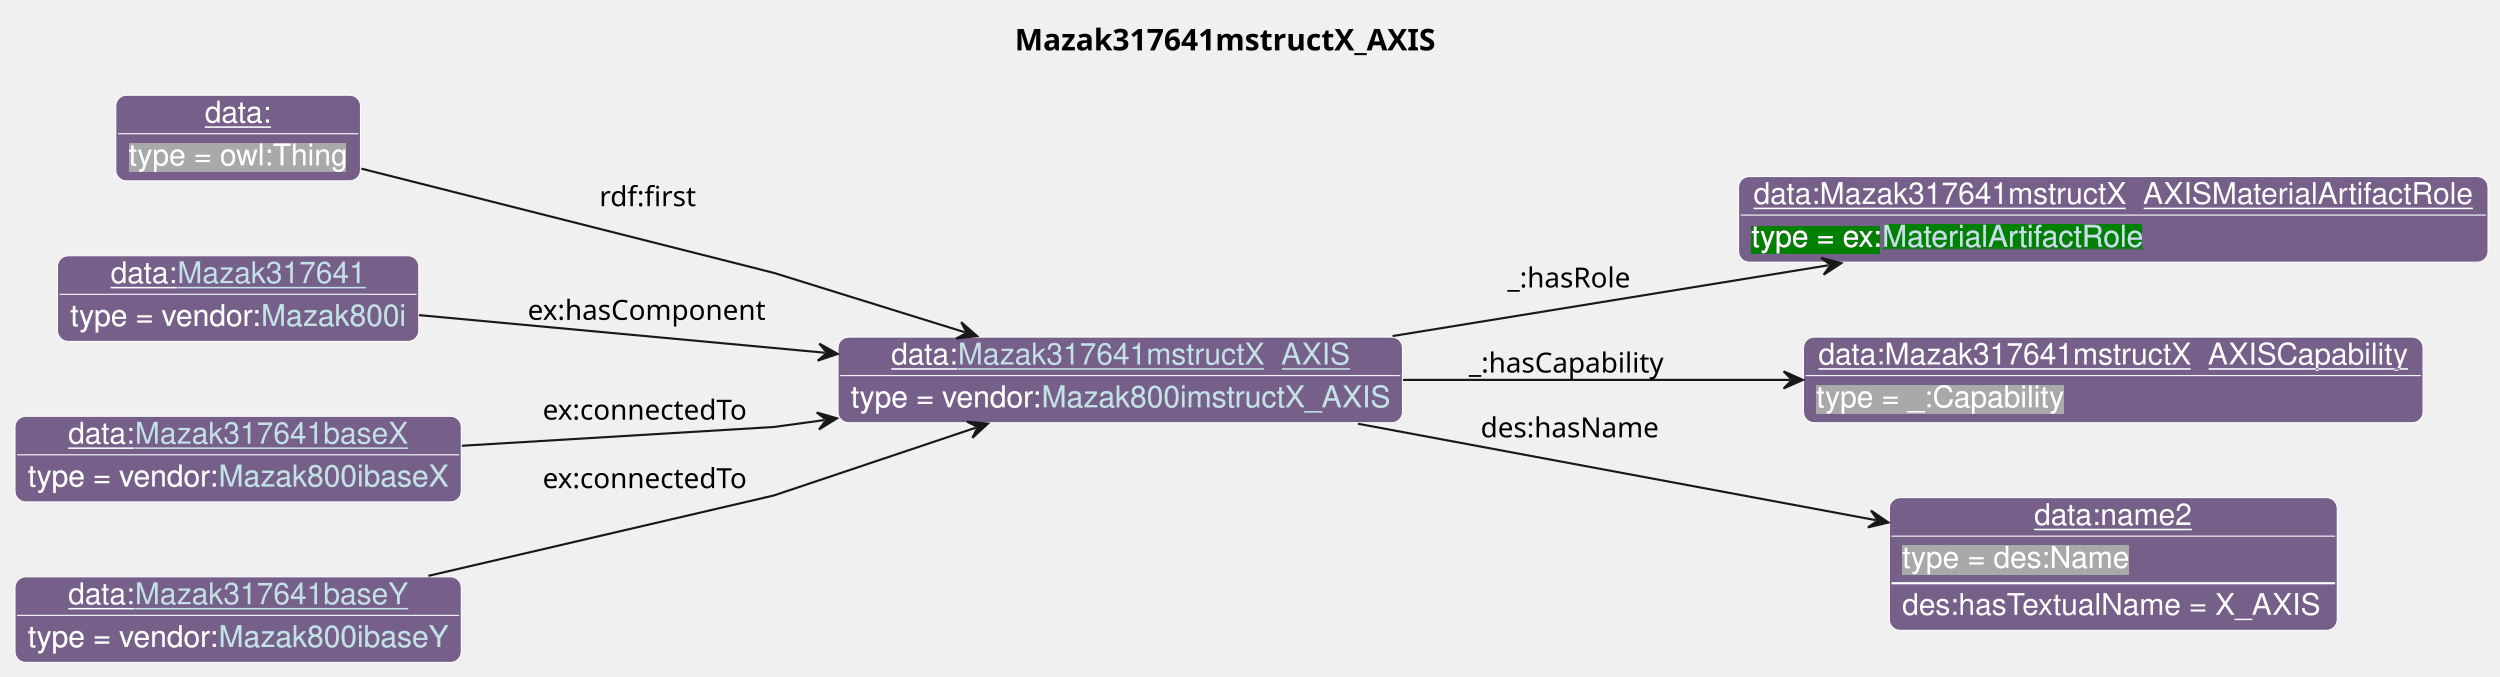
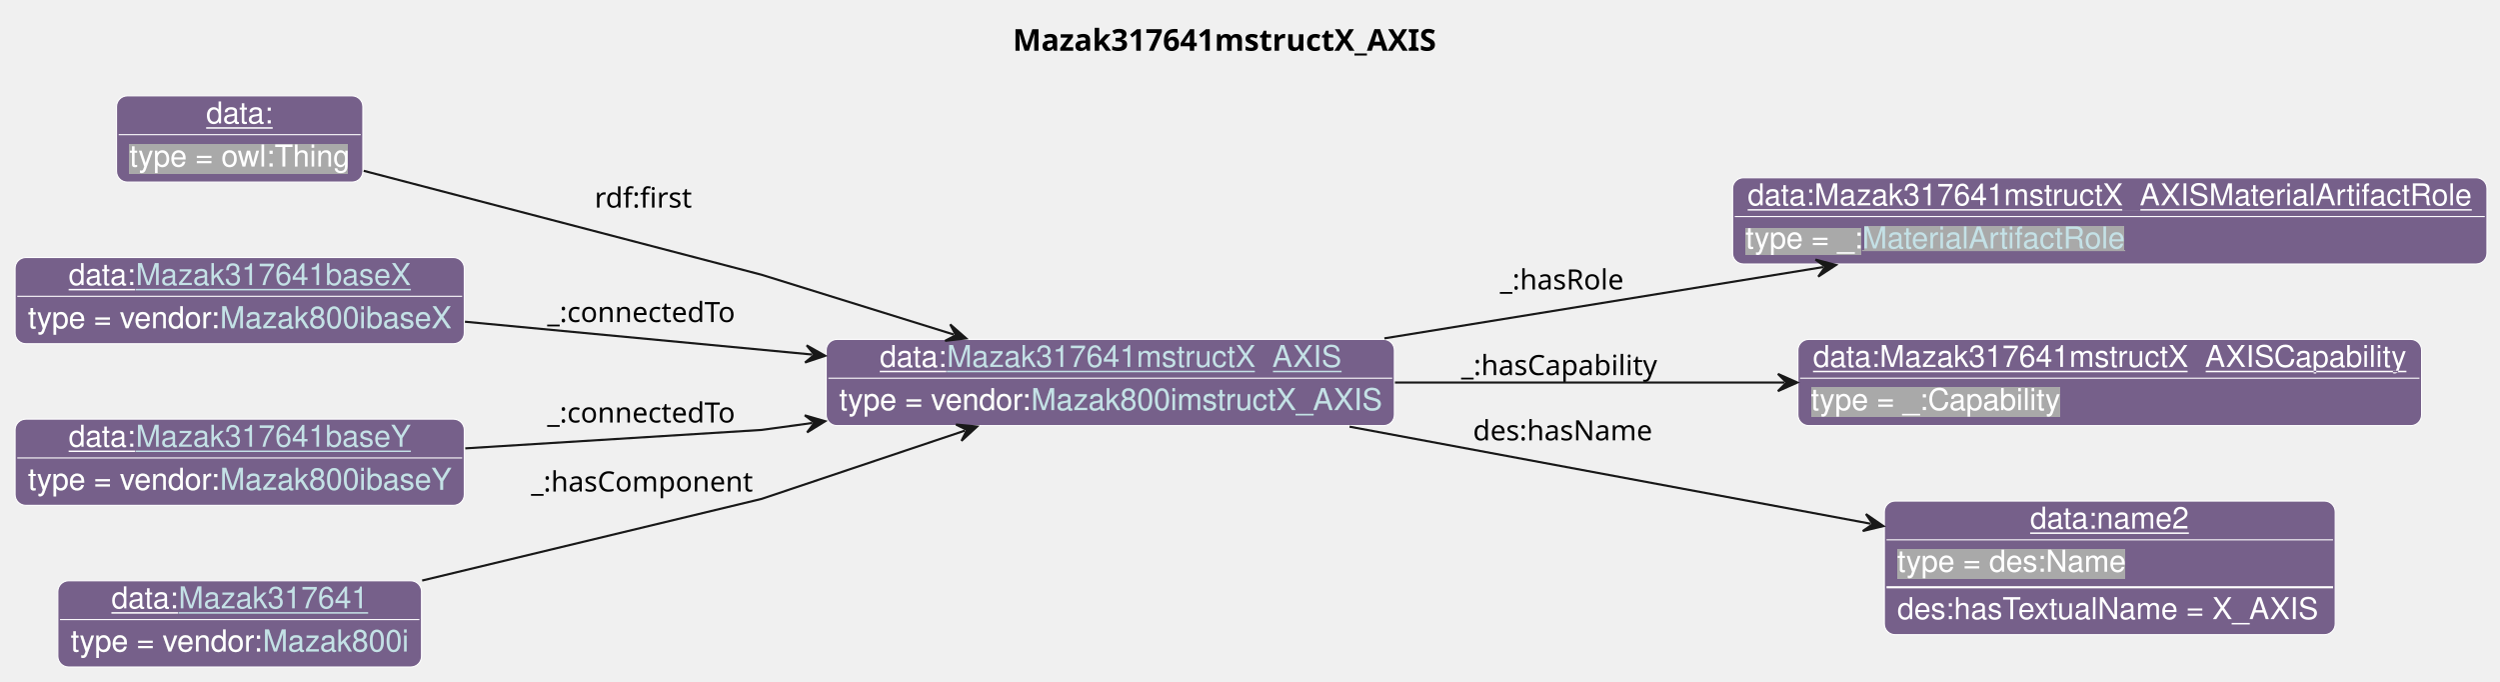
- <svg xmlns="http://www.w3.org/2000/svg" xmlns:xlink="http://www.w3.org/1999/xlink" contentStyleType="text/css" data-diagram-type="CLASS" height="316px" preserveAspectRatio="none" style="width:1168px;height:316px;background:#FFFFFF;" version="1.1" viewBox="0 0 1168 316" width="1168px" zoomAndPan="magnify">
+ <svg xmlns="http://www.w3.org/2000/svg" xmlns:xlink="http://www.w3.org/1999/xlink" contentStyleType="text/css" data-diagram-type="CLASS" height="316px" preserveAspectRatio="none" style="width:1160px;height:316px;background:#FFFFFF;" version="1.1" viewBox="0 0 1160 316" width="1160px" zoomAndPan="magnify">
  <defs>
-     <filter height="1" id="bsw8n4shhrb8a0" width="1" x="0" y="0">
+     <filter height="1" id="bdb4a9b7oexxv0" width="1" x="0" y="0">
      <feFlood flood-color="#76608A" result="flood" />
      <feComposite in="SourceGraphic" in2="flood" operator="over" />
    </filter>
-     <filter height="1" id="bsw8n4shhrb8a1" width="1" x="0" y="0">
-       <feFlood flood-color="#008000" result="flood" />
-       <feComposite in="SourceGraphic" in2="flood" operator="over" />
-     </filter>
-     <filter height="1" id="bsw8n4shhrb8a2" width="1" x="0" y="0">
+     <filter height="1" id="bdb4a9b7oexxv1" width="1" x="0" y="0">
      <feFlood flood-color="#A9A9A9" result="flood" />
      <feComposite in="SourceGraphic" in2="flood" operator="over" />
    </filter>
  </defs>
  <g>
    <g class="title" data-source-line="13">
-       <text fill="#000000" font-family="sans-serif" font-size="14" font-weight="bold" lengthAdjust="spacing" textLength="206.185" x="474.111" y="23.535">Mazak317641mstructX_AXIS</text>
+       <text fill="#000000" font-family="sans-serif" font-size="14" font-weight="bold" lengthAdjust="spacing" textLength="206.185" x="470.111" y="23.535">Mazak317641mstructX_AXIS</text>
    </g>
    <g class="entity" data-entity="o0" data-source-line="131" data-uid="ent0002" id="entity_o0">
-       <rect fill="#76608A" height="40" rx="5" ry="5" style="stroke:#FFFFFF;stroke-width:0.5;" width="263.733" x="391.51" y="157.488" />
-       <text fill="#FFFFFF" font-family="Helvetica" font-size="14" lengthAdjust="spacing" text-decoration="underline" textLength="31.138" x="416.374" y="170.269">data:</text>
+       <rect fill="#76608A" height="40" rx="5" ry="5" style="stroke:#FFFFFF;stroke-width:0.5;" width="263.733" x="383.51" y="157.488" />
+       <text fill="#FFFFFF" font-family="Helvetica" font-size="14" lengthAdjust="spacing" text-decoration="underline" textLength="31.138" x="408.374" y="170.269">data:</text>
      <a href="./Mazak317641mstructX_AXIS.html" target="_top" title="./Mazak317641mstructX_AXIS.html" xlink:actuate="onRequest" xlink:href="./Mazak317641mstructX_AXIS.html" xlink:show="new" xlink:title="./Mazak317641mstructX_AXIS.html" xlink:type="simple">
-         <text fill="#C4E1E6" font-family="Helvetica" font-size="14" lengthAdjust="spacing" text-decoration="underline" textLength="182.868" x="447.512" y="170.269">Mazak317641mstructX_AXIS</text>
+         <text fill="#C4E1E6" font-family="Helvetica" font-size="14" lengthAdjust="spacing" text-decoration="underline" textLength="182.868" x="439.512" y="170.269">Mazak317641mstructX_AXIS</text>
      </a>
-       <line style="stroke:#FFFFFF;stroke-width:0.5;" x1="392.51" x2="654.243" y1="175.488" y2="175.488" />
-       <text fill="#FFFFFF" filter="url(#bsw8n4shhrb8a0)" font-family="Helvetica" font-size="14" lengthAdjust="spacing" textLength="89.113" x="397.51" y="190.269">type = vendor:</text>
+       <line style="stroke:#FFFFFF;stroke-width:0.5;" x1="384.51" x2="646.243" y1="175.488" y2="175.488" />
+       <text fill="#FFFFFF" filter="url(#bdb4a9b7oexxv0)" font-family="Helvetica" font-size="14" lengthAdjust="spacing" textLength="89.113" x="389.51" y="190.269">type = vendor:</text>
      <a href="../Mazak.html#Mazak800imstructX_AXIS" target="_top" title="../Mazak.html#Mazak800imstructX_AXIS" xlink:actuate="onRequest" xlink:href="../Mazak.html#Mazak800imstructX_AXIS" xlink:show="new" xlink:title="../Mazak.html#Mazak800imstructX_AXIS" xlink:type="simple">
-         <text fill="#C4E1E6" filter="url(#bsw8n4shhrb8a0)" font-family="Helvetica" font-size="14" lengthAdjust="spacing" textLength="162.62" x="486.623" y="190.269">Mazak800imstructX_AXIS</text>
-         <line style="stroke:#76608A;stroke-width:0.5;" x1="486.623" x2="649.243" y1="191.269" y2="191.269" />
+         <text fill="#C4E1E6" filter="url(#bdb4a9b7oexxv0)" font-family="Helvetica" font-size="14" lengthAdjust="spacing" textLength="162.62" x="478.623" y="190.269">Mazak800imstructX_AXIS</text>
+         <line style="stroke:#76608A;stroke-width:0.5;" x1="478.623" x2="641.243" y1="191.269" y2="191.269" />
      </a>
    </g>
    <g class="entity" data-entity="o1" data-source-line="131" data-uid="ent0003" id="entity_o1">
-       <rect fill="#76608A" height="40" rx="5" ry="5" style="stroke:#FFFFFF;stroke-width:0.5;" width="350.157" x="812.25" y="82.488" />
-       <text fill="#FFFFFF" font-family="Helvetica" font-size="14" lengthAdjust="spacing" text-decoration="underline" textLength="336.157" x="819.25" y="95.269">data:Mazak317641mstructX_AXISMaterialArtifactRole</text>
-       <line style="stroke:#FFFFFF;stroke-width:0.5;" x1="813.25" x2="1161.407" y1="100.488" y2="100.488" />
-       <text fill="#FFFFFF" filter="url(#bsw8n4shhrb8a1)" font-family="Helvetica" font-size="14" lengthAdjust="spacing" textLength="61.093" x="818.25" y="115.269">type = ex:</text>
-       <a href="../Example.html#MaterialArtifactRole" target="_top" title="../Example.html#MaterialArtifactRole" xlink:actuate="onRequest" xlink:href="../Example.html#MaterialArtifactRole" xlink:show="new" xlink:title="../Example.html#MaterialArtifactRole" xlink:type="simple">
-         <text fill="#C4E1E6" filter="url(#bsw8n4shhrb8a1)" font-family="Helvetica" font-size="14" lengthAdjust="spacing" textLength="122.151" x="879.343" y="115.269">MaterialArtifactRole</text>
-         <line style="stroke:#008000;stroke-width:0.5;" x1="879.343" x2="1001.494" y1="116.269" y2="116.269" />
+       <rect fill="#76608A" height="40" rx="5" ry="5" style="stroke:#FFFFFF;stroke-width:0.5;" width="350.157" x="804.25" y="82.488" />
+       <text fill="#FFFFFF" font-family="Helvetica" font-size="14" lengthAdjust="spacing" text-decoration="underline" textLength="336.157" x="811.25" y="95.269">data:Mazak317641mstructX_AXISMaterialArtifactRole</text>
+       <line style="stroke:#FFFFFF;stroke-width:0.5;" x1="805.25" x2="1153.407" y1="100.488" y2="100.488" />
+       <text fill="#FFFFFF" filter="url(#bdb4a9b7oexxv1)" font-family="Helvetica" font-size="14" lengthAdjust="spacing" textLength="54.093" x="810.25" y="115.269">type = _:</text>
+       <a href="../MTConnect.html#MaterialArtifactRole" target="_top" title="../MTConnect.html#MaterialArtifactRole" xlink:actuate="onRequest" xlink:href="../MTConnect.html#MaterialArtifactRole" xlink:show="new" xlink:title="../MTConnect.html#MaterialArtifactRole" xlink:type="simple">
+         <text fill="#C4E1E6" filter="url(#bdb4a9b7oexxv1)" font-family="Helvetica" font-size="14" lengthAdjust="spacing" textLength="122.151" x="864.343" y="115.269">MaterialArtifactRole</text>
+         <line style="stroke:#A9A9A9;stroke-width:0.5;" x1="864.343" x2="986.494" y1="116.269" y2="116.269" />
      </a>
    </g>
    <g class="entity" data-entity="o2" data-source-line="131" data-uid="ent0004" id="entity_o2">
-       <rect fill="#76608A" height="40" rx="5" ry="5" style="stroke:#FFFFFF;stroke-width:0.5;" width="289.481" x="842.58" y="157.488" />
-       <text fill="#FFFFFF" font-family="Helvetica" font-size="14" lengthAdjust="spacing" text-decoration="underline" textLength="275.481" x="849.58" y="170.269">data:Mazak317641mstructX_AXISCapability</text>
-       <line style="stroke:#FFFFFF;stroke-width:0.5;" x1="843.58" x2="1131.061" y1="175.488" y2="175.488" />
-       <text fill="#FFFFFF" filter="url(#bsw8n4shhrb8a2)" font-family="Helvetica" font-size="14" lengthAdjust="spacing" textLength="115.568" x="848.58" y="190.269">type = _:Capability</text>
+       <rect fill="#76608A" height="40" rx="5" ry="5" style="stroke:#FFFFFF;stroke-width:0.5;" width="289.481" x="834.58" y="157.488" />
+       <text fill="#FFFFFF" font-family="Helvetica" font-size="14" lengthAdjust="spacing" text-decoration="underline" textLength="275.481" x="841.58" y="170.269">data:Mazak317641mstructX_AXISCapability</text>
+       <line style="stroke:#FFFFFF;stroke-width:0.5;" x1="835.58" x2="1123.061" y1="175.488" y2="175.488" />
+       <text fill="#FFFFFF" filter="url(#bdb4a9b7oexxv1)" font-family="Helvetica" font-size="14" lengthAdjust="spacing" textLength="115.568" x="840.58" y="190.269">type = _:Capability</text>
    </g>
    <g class="entity" data-entity="o3" data-source-line="131" data-uid="ent0005" id="entity_o3">
-       <rect fill="#76608A" height="62" rx="5" ry="5" style="stroke:#FFFFFF;stroke-width:0.5;" width="209.272" x="882.69" y="232.488" />
-       <text fill="#FFFFFF" font-family="Helvetica" font-size="14" lengthAdjust="spacing" text-decoration="underline" textLength="73.944" x="950.354" y="245.269">data:name2</text>
-       <line style="stroke:#FFFFFF;stroke-width:0.5;" x1="883.69" x2="1090.961" y1="250.488" y2="250.488" />
-       <text fill="#FFFFFF" filter="url(#bsw8n4shhrb8a2)" font-family="Helvetica" font-size="14" lengthAdjust="spacing" textLength="106.224" x="888.69" y="265.269">type = des:Name</text>
-       <line style="stroke:#FFFFFF;stroke-width:1;" x1="883.69" x2="1090.961" y1="272.488" y2="272.488" />
-       <text fill="#FFFFFF" font-family="Helvetica" font-size="14" lengthAdjust="spacing" textLength="197.272" x="888.69" y="287.269">des:hasTextualName = X_AXIS</text>
+       <rect fill="#76608A" height="62" rx="5" ry="5" style="stroke:#FFFFFF;stroke-width:0.5;" width="209.272" x="874.69" y="232.488" />
+       <text fill="#FFFFFF" font-family="Helvetica" font-size="14" lengthAdjust="spacing" text-decoration="underline" textLength="73.944" x="942.354" y="245.269">data:name2</text>
+       <line style="stroke:#FFFFFF;stroke-width:0.5;" x1="875.69" x2="1082.961" y1="250.488" y2="250.488" />
+       <text fill="#FFFFFF" filter="url(#bdb4a9b7oexxv1)" font-family="Helvetica" font-size="14" lengthAdjust="spacing" textLength="106.224" x="880.69" y="265.269">type = des:Name</text>
+       <line style="stroke:#FFFFFF;stroke-width:1;" x1="875.69" x2="1082.961" y1="272.488" y2="272.488" />
+       <text fill="#FFFFFF" font-family="Helvetica" font-size="14" lengthAdjust="spacing" textLength="197.272" x="880.69" y="287.269">des:hasTextualName = X_AXIS</text>
    </g>
    <g class="entity" data-entity="o4" data-source-line="131" data-uid="ent0006" id="entity_o4">
      <rect fill="#76608A" height="40" rx="5" ry="5" style="stroke:#FFFFFF;stroke-width:0.5;" width="114.334" x="54.09" y="44.488" />
      <text fill="#FFFFFF" font-family="Helvetica" font-size="14" lengthAdjust="spacing" text-decoration="underline" textLength="31.138" x="95.688" y="57.269">data:</text>
      <line style="stroke:#FFFFFF;stroke-width:0.5;" x1="55.09" x2="167.424" y1="62.488" y2="62.488" />
-       <text fill="#FFFFFF" filter="url(#bsw8n4shhrb8a2)" font-family="Helvetica" font-size="14" lengthAdjust="spacing" textLength="102.334" x="60.09" y="77.269">type = owl:Thing</text>
+       <text fill="#FFFFFF" filter="url(#bdb4a9b7oexxv1)" font-family="Helvetica" font-size="14" lengthAdjust="spacing" textLength="102.334" x="60.09" y="77.269">type = owl:Thing</text>
    </g>
    <g class="entity" data-entity="o5" data-source-line="131" data-uid="ent0007" id="entity_o5">
-       <rect fill="#76608A" height="40" rx="5" ry="5" style="stroke:#FFFFFF;stroke-width:0.5;" width="168.816" x="26.85" y="119.488" />
-       <text fill="#FFFFFF" font-family="Helvetica" font-size="14" lengthAdjust="spacing" text-decoration="underline" textLength="31.138" x="51.714" y="132.269">data:</text>
-       <a href="./Mazak317641.html" target="_top" title="./Mazak317641.html" xlink:actuate="onRequest" xlink:href="./Mazak317641.html" xlink:show="new" xlink:title="./Mazak317641.html" xlink:type="simple">
-         <text fill="#C4E1E6" font-family="Helvetica" font-size="14" lengthAdjust="spacing" text-decoration="underline" textLength="87.951" x="82.852" y="132.269">Mazak317641</text>
+       <rect fill="#76608A" height="40" rx="5" ry="5" style="stroke:#FFFFFF;stroke-width:0.5;" width="208.513" x="7" y="119.488" />
+       <text fill="#FFFFFF" font-family="Helvetica" font-size="14" lengthAdjust="spacing" text-decoration="underline" textLength="31.138" x="31.864" y="132.269">data:</text>
+       <a href="./Mazak317641baseX.html" target="_top" title="./Mazak317641baseX.html" xlink:actuate="onRequest" xlink:href="./Mazak317641baseX.html" xlink:show="new" xlink:title="./Mazak317641baseX.html" xlink:type="simple">
+         <text fill="#C4E1E6" font-family="Helvetica" font-size="14" lengthAdjust="spacing" text-decoration="underline" textLength="127.647" x="63.002" y="132.269">Mazak317641baseX</text>
      </a>
-       <line style="stroke:#FFFFFF;stroke-width:0.5;" x1="27.85" x2="194.666" y1="137.488" y2="137.488" />
-       <text fill="#FFFFFF" filter="url(#bsw8n4shhrb8a0)" font-family="Helvetica" font-size="14" lengthAdjust="spacing" textLength="89.113" x="32.85" y="152.269">type = vendor:</text>
-       <a href="../Mazak.html#Mazak800i" target="_top" title="../Mazak.html#Mazak800i" xlink:actuate="onRequest" xlink:href="../Mazak.html#Mazak800i" xlink:show="new" xlink:title="../Mazak.html#Mazak800i" xlink:type="simple">
-         <text fill="#C4E1E6" filter="url(#bsw8n4shhrb8a0)" font-family="Helvetica" font-size="14" lengthAdjust="spacing" textLength="67.703" x="121.963" y="152.269">Mazak800i</text>
-         <line style="stroke:#76608A;stroke-width:0.5;" x1="121.963" x2="189.666" y1="153.269" y2="153.269" />
+       <line style="stroke:#FFFFFF;stroke-width:0.5;" x1="8" x2="214.513" y1="137.488" y2="137.488" />
+       <text fill="#FFFFFF" filter="url(#bdb4a9b7oexxv0)" font-family="Helvetica" font-size="14" lengthAdjust="spacing" textLength="89.113" x="13" y="152.269">type = vendor:</text>
+       <a href="../Mazak.html#Mazak800ibaseX" target="_top" title="../Mazak.html#Mazak800ibaseX" xlink:actuate="onRequest" xlink:href="../Mazak.html#Mazak800ibaseX" xlink:show="new" xlink:title="../Mazak.html#Mazak800ibaseX" xlink:type="simple">
+         <text fill="#C4E1E6" filter="url(#bdb4a9b7oexxv0)" font-family="Helvetica" font-size="14" lengthAdjust="spacing" textLength="107.399" x="102.113" y="152.269">Mazak800ibaseX</text>
+         <line style="stroke:#76608A;stroke-width:0.5;" x1="102.113" x2="209.513" y1="153.269" y2="153.269" />
      </a>
    </g>
    <g class="entity" data-entity="o6" data-source-line="131" data-uid="ent0008" id="entity_o6">
      <rect fill="#76608A" height="40" rx="5" ry="5" style="stroke:#FFFFFF;stroke-width:0.5;" width="208.513" x="7" y="194.488" />
      <text fill="#FFFFFF" font-family="Helvetica" font-size="14" lengthAdjust="spacing" text-decoration="underline" textLength="31.138" x="31.864" y="207.269">data:</text>
-       <a href="./Mazak317641baseX.html" target="_top" title="./Mazak317641baseX.html" xlink:actuate="onRequest" xlink:href="./Mazak317641baseX.html" xlink:show="new" xlink:title="./Mazak317641baseX.html" xlink:type="simple">
-         <text fill="#C4E1E6" font-family="Helvetica" font-size="14" lengthAdjust="spacing" text-decoration="underline" textLength="127.647" x="63.002" y="207.269">Mazak317641baseX</text>
+       <a href="./Mazak317641baseY.html" target="_top" title="./Mazak317641baseY.html" xlink:actuate="onRequest" xlink:href="./Mazak317641baseY.html" xlink:show="new" xlink:title="./Mazak317641baseY.html" xlink:type="simple">
+         <text fill="#C4E1E6" font-family="Helvetica" font-size="14" lengthAdjust="spacing" text-decoration="underline" textLength="127.647" x="63.002" y="207.269">Mazak317641baseY</text>
      </a>
      <line style="stroke:#FFFFFF;stroke-width:0.5;" x1="8" x2="214.513" y1="212.488" y2="212.488" />
-       <text fill="#FFFFFF" filter="url(#bsw8n4shhrb8a0)" font-family="Helvetica" font-size="14" lengthAdjust="spacing" textLength="89.113" x="13" y="227.269">type = vendor:</text>
-       <a href="../Mazak.html#Mazak800ibaseX" target="_top" title="../Mazak.html#Mazak800ibaseX" xlink:actuate="onRequest" xlink:href="../Mazak.html#Mazak800ibaseX" xlink:show="new" xlink:title="../Mazak.html#Mazak800ibaseX" xlink:type="simple">
-         <text fill="#C4E1E6" filter="url(#bsw8n4shhrb8a0)" font-family="Helvetica" font-size="14" lengthAdjust="spacing" textLength="107.399" x="102.113" y="227.269">Mazak800ibaseX</text>
+       <text fill="#FFFFFF" filter="url(#bdb4a9b7oexxv0)" font-family="Helvetica" font-size="14" lengthAdjust="spacing" textLength="89.113" x="13" y="227.269">type = vendor:</text>
+       <a href="../Mazak.html#Mazak800ibaseY" target="_top" title="../Mazak.html#Mazak800ibaseY" xlink:actuate="onRequest" xlink:href="../Mazak.html#Mazak800ibaseY" xlink:show="new" xlink:title="../Mazak.html#Mazak800ibaseY" xlink:type="simple">
+         <text fill="#C4E1E6" filter="url(#bdb4a9b7oexxv0)" font-family="Helvetica" font-size="14" lengthAdjust="spacing" textLength="107.399" x="102.113" y="227.269">Mazak800ibaseY</text>
        <line style="stroke:#76608A;stroke-width:0.5;" x1="102.113" x2="209.513" y1="228.269" y2="228.269" />
      </a>
    </g>
    <g class="entity" data-entity="o7" data-source-line="131" data-uid="ent0009" id="entity_o7">
-       <rect fill="#76608A" height="40" rx="5" ry="5" style="stroke:#FFFFFF;stroke-width:0.5;" width="208.513" x="7" y="269.488" />
-       <text fill="#FFFFFF" font-family="Helvetica" font-size="14" lengthAdjust="spacing" text-decoration="underline" textLength="31.138" x="31.864" y="282.269">data:</text>
-       <a href="./Mazak317641baseY.html" target="_top" title="./Mazak317641baseY.html" xlink:actuate="onRequest" xlink:href="./Mazak317641baseY.html" xlink:show="new" xlink:title="./Mazak317641baseY.html" xlink:type="simple">
-         <text fill="#C4E1E6" font-family="Helvetica" font-size="14" lengthAdjust="spacing" text-decoration="underline" textLength="127.647" x="63.002" y="282.269">Mazak317641baseY</text>
+       <rect fill="#76608A" height="40" rx="5" ry="5" style="stroke:#FFFFFF;stroke-width:0.5;" width="168.816" x="26.85" y="269.488" />
+       <text fill="#FFFFFF" font-family="Helvetica" font-size="14" lengthAdjust="spacing" text-decoration="underline" textLength="31.138" x="51.714" y="282.269">data:</text>
+       <a href="./Mazak317641.html" target="_top" title="./Mazak317641.html" xlink:actuate="onRequest" xlink:href="./Mazak317641.html" xlink:show="new" xlink:title="./Mazak317641.html" xlink:type="simple">
+         <text fill="#C4E1E6" font-family="Helvetica" font-size="14" lengthAdjust="spacing" text-decoration="underline" textLength="87.951" x="82.852" y="282.269">Mazak317641</text>
      </a>
-       <line style="stroke:#FFFFFF;stroke-width:0.5;" x1="8" x2="214.513" y1="287.488" y2="287.488" />
-       <text fill="#FFFFFF" filter="url(#bsw8n4shhrb8a0)" font-family="Helvetica" font-size="14" lengthAdjust="spacing" textLength="89.113" x="13" y="302.269">type = vendor:</text>
-       <a href="../Mazak.html#Mazak800ibaseY" target="_top" title="../Mazak.html#Mazak800ibaseY" xlink:actuate="onRequest" xlink:href="../Mazak.html#Mazak800ibaseY" xlink:show="new" xlink:title="../Mazak.html#Mazak800ibaseY" xlink:type="simple">
-         <text fill="#C4E1E6" filter="url(#bsw8n4shhrb8a0)" font-family="Helvetica" font-size="14" lengthAdjust="spacing" textLength="107.399" x="102.113" y="302.269">Mazak800ibaseY</text>
-         <line style="stroke:#76608A;stroke-width:0.5;" x1="102.113" x2="209.513" y1="303.269" y2="303.269" />
+       <line style="stroke:#FFFFFF;stroke-width:0.5;" x1="27.85" x2="194.666" y1="287.488" y2="287.488" />
+       <text fill="#FFFFFF" filter="url(#bdb4a9b7oexxv0)" font-family="Helvetica" font-size="14" lengthAdjust="spacing" textLength="89.113" x="32.85" y="302.269">type = vendor:</text>
+       <a href="../Mazak.html#Mazak800i" target="_top" title="../Mazak.html#Mazak800i" xlink:actuate="onRequest" xlink:href="../Mazak.html#Mazak800i" xlink:show="new" xlink:title="../Mazak.html#Mazak800i" xlink:type="simple">
+         <text fill="#C4E1E6" filter="url(#bdb4a9b7oexxv0)" font-family="Helvetica" font-size="14" lengthAdjust="spacing" textLength="67.703" x="121.963" y="302.269">Mazak800i</text>
+         <line style="stroke:#76608A;stroke-width:0.5;" x1="121.963" x2="189.666" y1="303.269" y2="303.269" />
      </a>
    </g>
    <g class="link" data-entity-1="o0" data-entity-2="o1" data-source-line="195" data-uid="lnk10" id="link_o0_o1">
-       <path codeLine="195" d="M650.61,156.998 C715.79,146.408 789.168,134.5 854.328,123.92" fill="none" id="o0-to-o1" style="stroke:#181818;stroke-width:1;" />
-       <polygon fill="#181818" points="860.25,122.958,850.725,120.452,855.315,123.76,852.007,128.349,860.25,122.958" style="stroke:#181818;stroke-width:1;" />
-       <text fill="#000000" font-family="sans-serif" font-size="13" lengthAdjust="spacing" textLength="59.693" x="704.25" y="134.307">_:hasRole</text>
+       <path codeLine="195" d="M642.61,156.998 C707.79,146.408 781.168,134.5 846.328,123.92" fill="none" id="o0-to-o1" style="stroke:#181818;stroke-width:1;" />
+       <polygon fill="#181818" points="852.25,122.958,842.725,120.452,847.315,123.76,844.007,128.349,852.25,122.958" style="stroke:#181818;stroke-width:1;" />
+       <text fill="#000000" font-family="sans-serif" font-size="13" lengthAdjust="spacing" textLength="59.693" x="696.25" y="134.307">_:hasRole</text>
    </g>
    <g class="link" data-entity-1="o0" data-entity-2="o2" data-source-line="195" data-uid="lnk11" id="link_o0_o2">
-       <path codeLine="195" d="M655.52,177.488 C713.8,177.488 776.59,177.488 836.29,177.488" fill="none" id="o0-to-o2" style="stroke:#181818;stroke-width:1;" />
-       <polygon fill="#181818" points="842.29,177.488,833.29,173.488,837.29,177.488,833.29,181.488,842.29,177.488" style="stroke:#181818;stroke-width:1;" />
-       <text fill="#000000" font-family="sans-serif" font-size="13" lengthAdjust="spacing" textLength="95.132" x="686.25" y="174.057">_:hasCapability</text>
+       <path codeLine="195" d="M647.52,177.488 C705.8,177.488 768.59,177.488 828.29,177.488" fill="none" id="o0-to-o2" style="stroke:#181818;stroke-width:1;" />
+       <polygon fill="#181818" points="834.29,177.488,825.29,173.488,829.29,177.488,825.29,181.488,834.29,177.488" style="stroke:#181818;stroke-width:1;" />
+       <text fill="#000000" font-family="sans-serif" font-size="13" lengthAdjust="spacing" textLength="95.132" x="678.25" y="174.057">_:hasCapability</text>
    </g>
    <g class="link" data-entity-1="o0" data-entity-2="o3" data-source-line="195" data-uid="lnk12" id="link_o0_o3">
-       <path codeLine="195" d="M634.44,197.978 C709.56,211.968 802.552,229.269 876.361,243.019" fill="none" id="o0-to-o3" style="stroke:#181818;stroke-width:1;" />
-       <polygon fill="#181818" points="882.26,244.118,874.145,238.538,877.345,243.203,872.68,246.402,882.26,244.118" style="stroke:#181818;stroke-width:1;" />
-       <text fill="#000000" font-family="sans-serif" font-size="13" lengthAdjust="spacing" textLength="84.202" x="691.75" y="204.327">des:hasName</text>
+       <path codeLine="195" d="M626.44,197.978 C701.56,211.968 794.552,229.269 868.361,243.019" fill="none" id="o0-to-o3" style="stroke:#181818;stroke-width:1;" />
+       <polygon fill="#181818" points="874.26,244.118,866.145,238.538,869.345,243.203,864.68,246.402,874.26,244.118" style="stroke:#181818;stroke-width:1;" />
+       <text fill="#000000" font-family="sans-serif" font-size="13" lengthAdjust="spacing" textLength="84.202" x="683.75" y="204.327">des:hasName</text>
    </g>
    <g class="link" data-entity-1="o4" data-entity-2="o0" data-source-line="195" data-uid="lnk13" id="link_o4_o0">
-       <path codeLine="195" d="M168.82,78.788 C242.36,97.368 361.51,127.488 361.51,127.488 C361.51,127.488 406.33,141.417 450.75,155.227" fill="none" id="o4-to-o0" style="stroke:#181818;stroke-width:1;" />
-       <polygon fill="#181818" points="456.48,157.008,449.073,150.517,451.705,155.524,446.698,158.156,456.48,157.008" style="stroke:#181818;stroke-width:1;" />
-       <text fill="#000000" font-family="sans-serif" font-size="13" lengthAdjust="spacing" textLength="47.741" x="280.01" y="96.327">rdf:first</text>
+       <path codeLine="195" d="M168.82,79.258 C240.13,97.878 353.51,127.488 353.51,127.488 C353.51,127.488 398.33,141.417 442.75,155.227" fill="none" id="o4-to-o0" style="stroke:#181818;stroke-width:1;" />
+       <polygon fill="#181818" points="448.48,157.008,441.073,150.517,443.705,155.524,438.698,158.156,448.48,157.008" style="stroke:#181818;stroke-width:1;" />
+       <text fill="#000000" font-family="sans-serif" font-size="13" lengthAdjust="spacing" textLength="47.741" x="276.01" y="96.327">rdf:first</text>
    </g>
    <g class="link" data-entity-1="o5" data-entity-2="o0" data-source-line="195" data-uid="lnk14" id="link_o5_o0">
-       <path codeLine="195" d="M195.75,147.228 C251.95,152.428 321.266,158.855 385.386,164.795" fill="none" id="o5-to-o0" style="stroke:#181818;stroke-width:1;" />
-       <polygon fill="#181818" points="391.36,165.348,382.767,160.535,386.381,164.887,382.029,168.501,391.36,165.348" style="stroke:#181818;stroke-width:1;" />
-       <text fill="#000000" font-family="sans-serif" font-size="13" lengthAdjust="spacing" textLength="114.728" x="246.51" y="149.437">ex:hasComponent</text>
+       <path codeLine="195" d="M215.81,149.278 C266.78,154.088 322.797,159.383 377.057,164.513" fill="none" id="o5-to-o0" style="stroke:#181818;stroke-width:1;" />
+       <polygon fill="#181818" points="383.03,165.078,374.447,160.249,378.052,164.608,373.693,168.213,383.03,165.078" style="stroke:#181818;stroke-width:1;" />
+       <text fill="#000000" font-family="sans-serif" font-size="13" lengthAdjust="spacing" textLength="91.787" x="254.01" y="149.437">_:connectedTo</text>
    </g>
    <g class="link" data-entity-1="o6" data-entity-2="o0" data-source-line="195" data-uid="lnk15" id="link_o6_o0">
-       <path codeLine="195" d="M215.8,208.258 C284.28,204.138 361.51,199.488 361.51,199.488 C361.51,199.488 367.596,198.664 385.076,196.264" fill="none" id="o6-to-o0" style="stroke:#181818;stroke-width:1;" />
-       <polygon fill="#181818" points="391.02,195.448,381.56,192.71,386.067,196.128,382.648,200.635,391.02,195.448" style="stroke:#181818;stroke-width:1;" />
-       <text fill="#000000" font-family="sans-serif" font-size="13" lengthAdjust="spacing" textLength="100.502" x="253.51" y="196.057">ex:connectedTo</text>
+       <path codeLine="195" d="M215.97,208.038 C281.36,203.978 353.51,199.488 353.51,199.488 C353.51,199.488 359.596,198.664 377.076,196.264" fill="none" id="o6-to-o0" style="stroke:#181818;stroke-width:1;" />
+       <polygon fill="#181818" points="383.02,195.448,373.56,192.71,378.067,196.128,374.648,200.635,383.02,195.448" style="stroke:#181818;stroke-width:1;" />
+       <text fill="#000000" font-family="sans-serif" font-size="13" lengthAdjust="spacing" textLength="91.787" x="254.01" y="196.057">_:connectedTo</text>
    </g>
    <g class="link" data-entity-1="o7" data-entity-2="o0" data-source-line="195" data-uid="lnk16" id="link_o7_o0">
-       <path codeLine="195" d="M200.13,269.038 C271.9,252.338 361.51,231.488 361.51,231.488 C361.51,231.488 410.322,215.108 455.872,199.818" fill="none" id="o7-to-o0" style="stroke:#181818;stroke-width:1;" />
-       <polygon fill="#181818" points="461.56,197.908,451.755,196.98,456.82,199.499,454.301,204.564,461.56,197.908" style="stroke:#181818;stroke-width:1;" />
-       <text fill="#000000" font-family="sans-serif" font-size="13" lengthAdjust="spacing" textLength="100.502" x="253.51" y="228.057">ex:connectedTo</text>
+       <path codeLine="195" d="M195.96,269.368 C265.64,252.618 353.51,231.488 353.51,231.488 C353.51,231.488 402.322,215.108 447.872,199.818" fill="none" id="o7-to-o0" style="stroke:#181818;stroke-width:1;" />
+       <polygon fill="#181818" points="453.56,197.908,443.755,196.98,448.82,199.499,446.301,204.564,453.56,197.908" style="stroke:#181818;stroke-width:1;" />
+       <text fill="#000000" font-family="sans-serif" font-size="13" lengthAdjust="spacing" textLength="106.012" x="246.51" y="228.057">_:hasComponent</text>
    </g>
  </g>
</svg>
